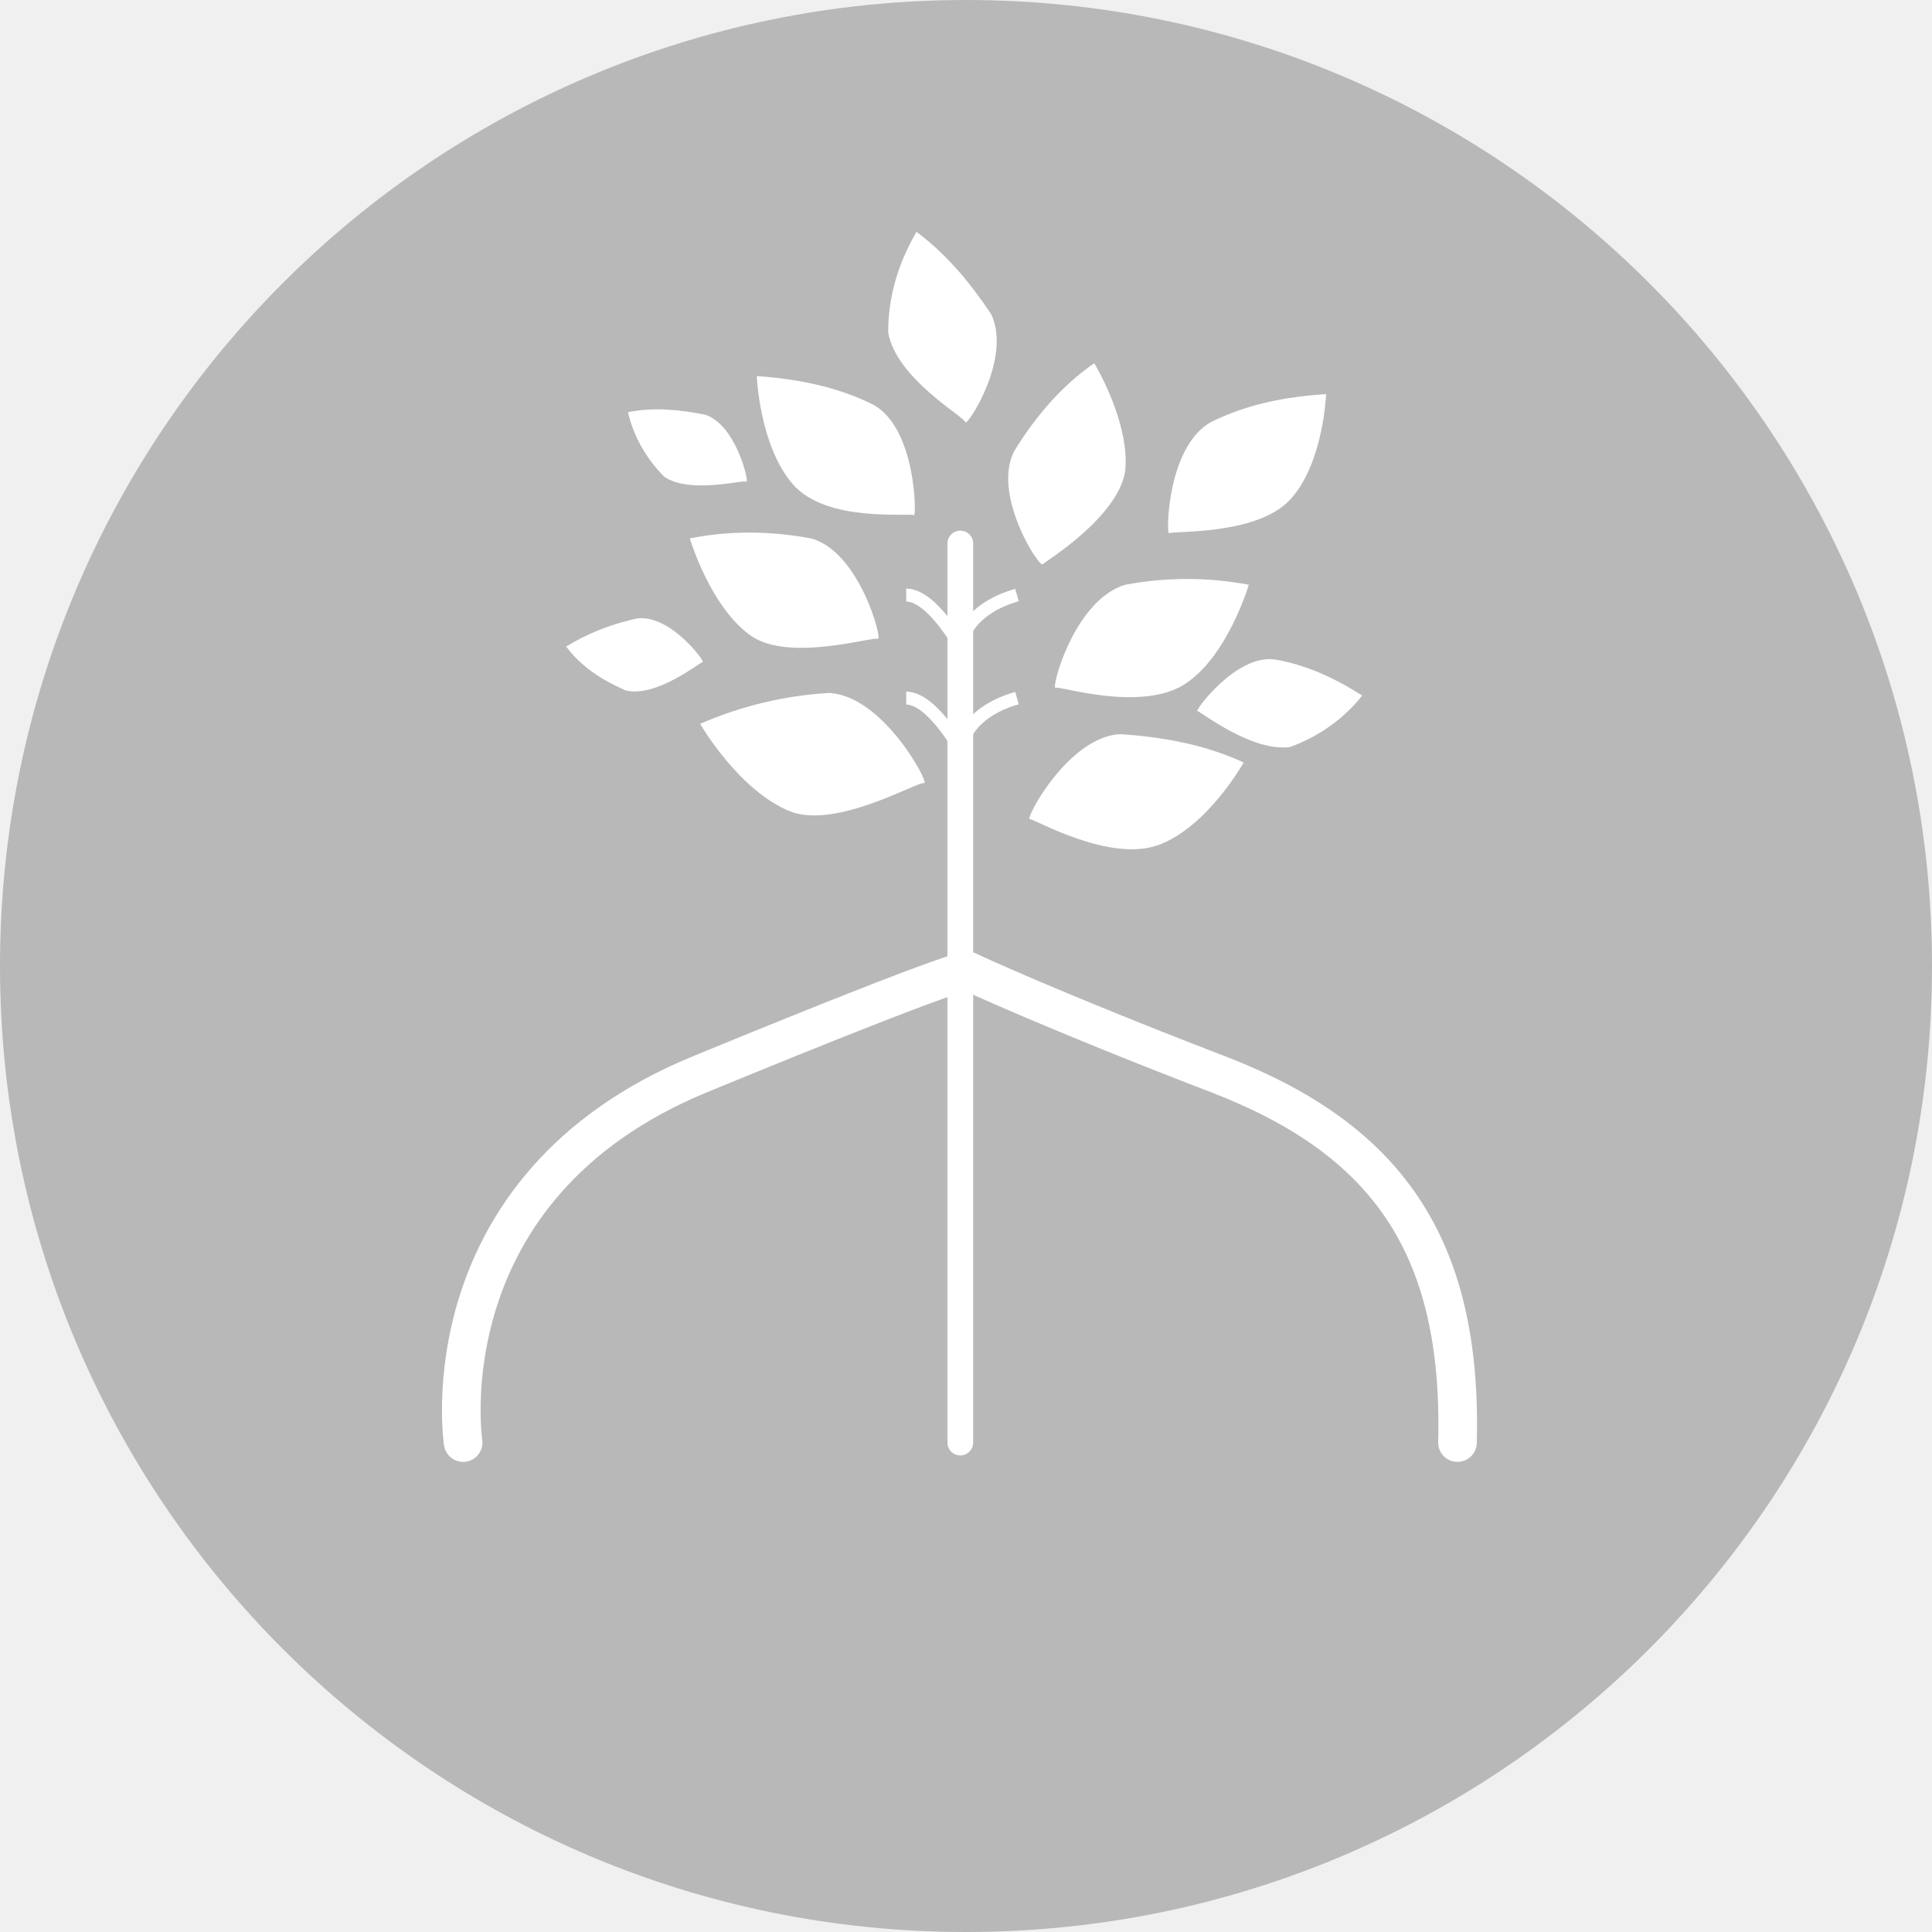
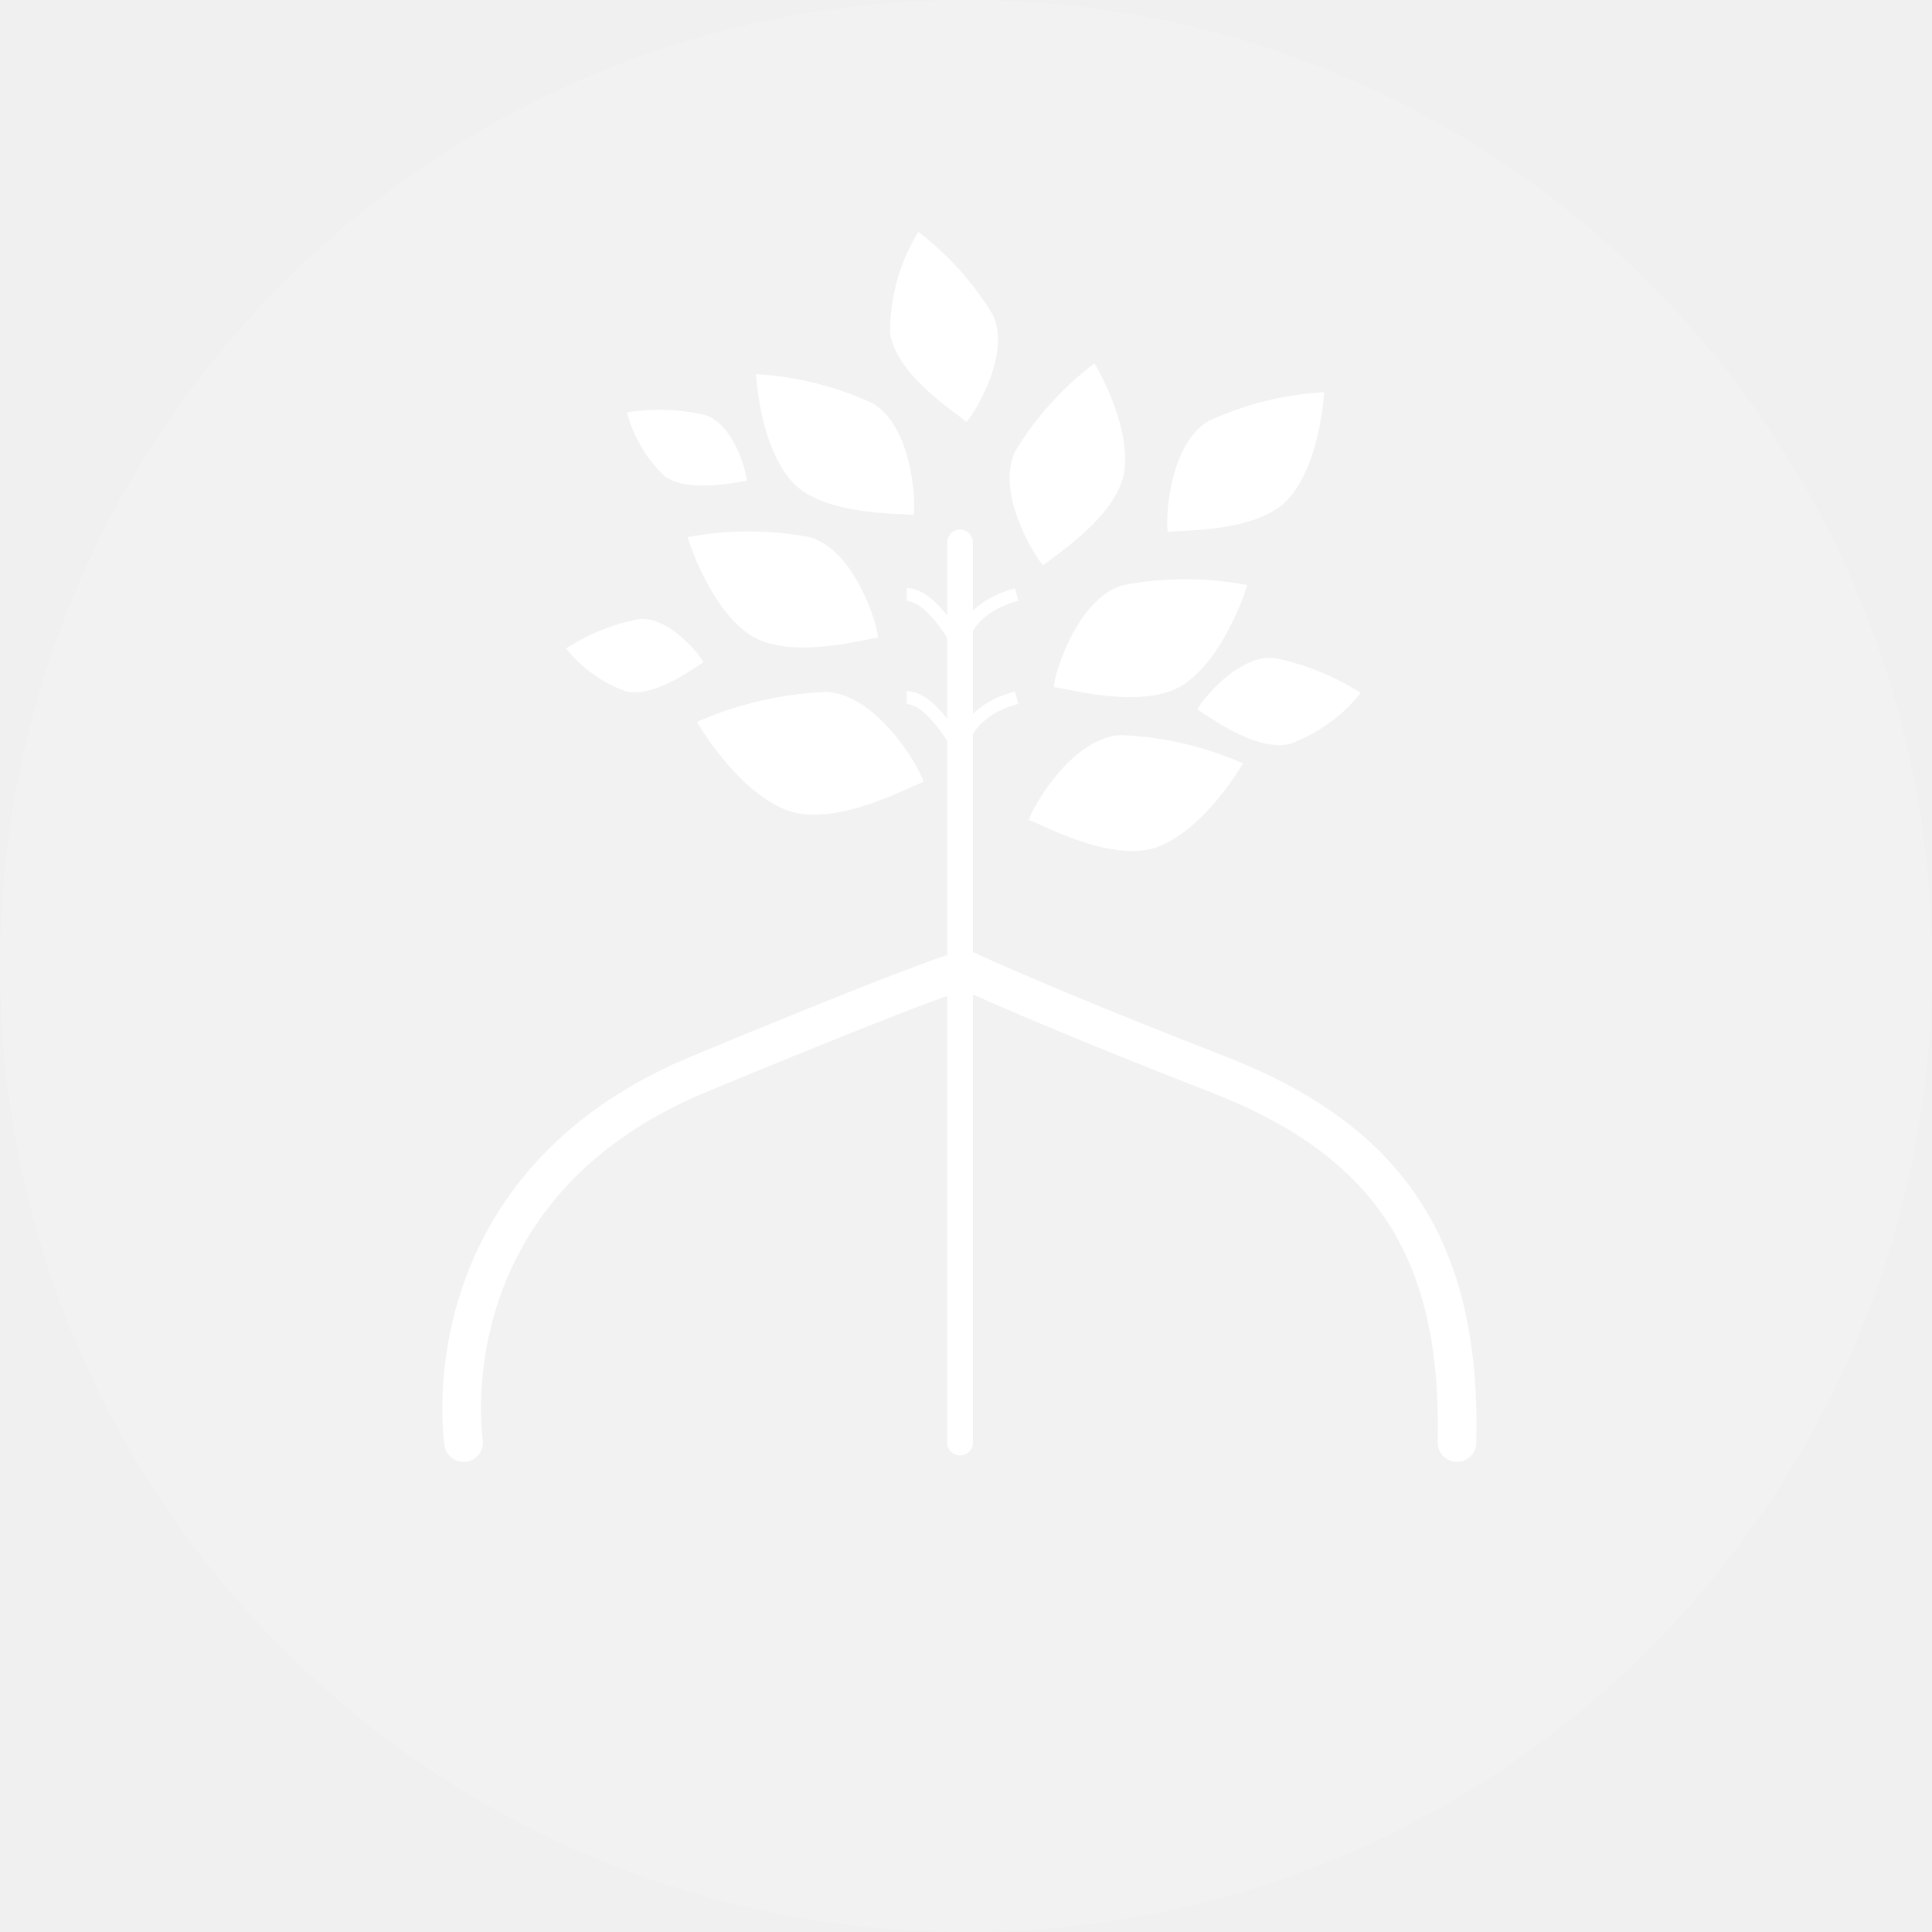
- <svg xmlns="http://www.w3.org/2000/svg" version="1.1" id="Layer_1" x="0px" y="0px" viewBox="0 0 75 75" style="enable-background:new 0 0 75 75;" xml:space="preserve">
-   <style type="text/css">
- 	.st0{fill:#B8B8B8;}
- 	.st1{fill:none;stroke:#FFFFFF;stroke-width:1.5;stroke-linecap:round;}
- 	.st2{fill:none;}
- 	.st3{fill:none;stroke:#FFFFFF;stroke-linecap:round;}
- 	.st4{fill:none;stroke:#FFFFFF;stroke-width:0.5;}
- 	.st5{fill:#FFFFFF;}
- </style>
+ <svg xmlns="http://www.w3.org/2000/svg" width="75" height="75" viewBox="0 0 75 75">
+   <defs>
+     <style>.a{fill:#F2F2F2;}.b,.c,.d,.e{fill:none;}.b,.d,.e{stroke:#fff;}.b,.d{stroke-linecap:round;}.b{stroke-width:1.5px;}.e{stroke-width:0.5px;}.f{fill:#fff;}</style>
+   </defs>
  <g transform="translate(-969 -4618)">
-     <circle class="st0" cx="1006.5" cy="4655.5" r="37.5" />
+     <circle class="a" cx="37.5" cy="37.5" r="37.5" transform="translate(969 4618)" />
    <g transform="translate(-3568.621 6633)">
-       <path class="st1" d="M4555.6-1959c0,0-1.5-9.9,9.2-14.3s10.4-4,10.4-4s3.2,1.5,9.7,4s9.5,6.6,9.3,14.3" />
-       <path class="st2" d="M4562.8-1959.7c-0.2-4.1,2.3-7.8,6.1-9.2c6.8-2.8,6-3.4,6-3.4c1.8,1.5,3.8,2.7,6,3.4c4.1,1.6,6.3,4.3,6.2,9.2    " />
-       <path class="st3" d="M4574.9-1959v-34.9" />
-       <path class="st4" d="M4577.1-1987.9c-2.1,0.6-2.2,2-2.2,2s-1.1-2-2.1-2" />
-       <path class="st4" d="M4577.1-1991.9c-2.1,0.6-2.2,2-2.2,2s-1.1-2-2.1-2" />
-       <path class="st5" d="M4583-1994.3c-0.1,0.1-0.1-3.3,1.6-4.3c1.4-0.7,2.9-1,4.5-1.1c0,0-0.1,2.7-1.4,4.1S4583.1-1994.4,4583-1994.3    z" />
-       <path class="st5" d="M4578.6-1988.3c-0.2,0.1,0.7-3.4,2.7-4c1.6-0.3,3.2-0.3,4.8,0c0,0-0.8,2.7-2.4,3.8    C4582-1987.3,4578.7-1988.4,4578.6-1988.3z" />
-       <path class="st5" d="M4577.6-1983.2c-0.2,0,1.5-3.2,3.5-3.3c1.6,0.1,3.3,0.4,4.8,1.1c0,0-1.4,2.5-3.3,3.2    S4577.8-1983.2,4577.6-1983.2z" />
-       <path class="st5" d="M4584.1-1987.4c-0.1,0,1.5-2.2,3-2c1.2,0.2,2.3,0.7,3.4,1.4c-0.7,0.9-1.7,1.6-2.8,2    C4586.2-1985.8,4584.2-1987.4,4584.1-1987.4z" />
-       <path class="st5" d="M4578.1-1993.1c-0.1,0.2-2-2.7-1.1-4.4c0.8-1.3,1.8-2.5,3.1-3.4c0,0,1.4,2.3,1.2,4.2    C4581-1994.9,4578.2-1993.2,4578.1-1993.1z" />
-       <path class="st5" d="M4575.1-1998.6c0.1,0.1,1.8-2.5,1-4.2c-0.8-1.2-1.7-2.3-2.9-3.2c-0.7,1.2-1.1,2.5-1.1,3.9    C4572.4-2000.3,4575.1-1998.8,4575.1-1998.6z" />
-       <path class="st5" d="M4573.1-1995c0.1,0.1,0.1-3.4-1.6-4.3c-1.4-0.7-3-1-4.5-1.1c0,0,0.1,2.7,1.4,4.2S4572.9-1995.1,4573.1-1995z" />
-       <path class="st5" d="M4571.7-1990.2c0.2,0.1-0.7-3.4-2.6-3.9c-1.6-0.3-3.2-0.3-4.7,0c0,0,0.8,2.7,2.4,3.8    C4568.3-1989.3,4571.5-1990.3,4571.7-1990.2z" />
-       <path class="st5" d="M4573.5-1984.6c0.2,0-1.6-3.4-3.7-3.5c-1.7,0.1-3.4,0.5-5,1.2c0,0,1.5,2.6,3.5,3.4    C4570.1-1982.8,4573.3-1984.7,4573.5-1984.6z" />
-       <path class="st5" d="M4564.9-1989.3c0.1,0-1.2-1.8-2.5-1.7c-1,0.2-2,0.6-2.8,1.1c0.6,0.8,1.4,1.3,2.3,1.7    C4563.1-1987.9,4564.8-1989.3,4564.9-1989.3z" />
-       <path class="st5" d="M4566.6-1996.3c0.1,0-0.4-2.2-1.6-2.6c-1-0.2-2-0.3-3-0.1c0.2,0.9,0.7,1.8,1.4,2.5    C4564.4-1995.8,4566.5-1996.4,4566.6-1996.3z" />
+       <path class="b" d="M4653.62-2366.99s-1.549-9.876,9.152-14.31,10.366-4.021,10.366-4.021,3.2,1.486,9.729,4.021,9.5,6.643,9.314,14.31" transform="translate(-98 407.99)" />
+       <path class="c" d="M4653.584-2373.522a9.271,9.271,0,0,1,6.091-9.185c6.756-2.8,6.034-3.446,6.034-3.446a19.2,19.2,0,0,0,6.026,3.446c4.124,1.6,6.311,4.344,6.193,9.185" transform="translate(-90.817 413.847)" />
+       <path class="d" d="M4730.688-2410.885v-34.938" transform="translate(-155.798 451.885)" />
+       <path class="e" d="M4726.681-2421.766c-2.066.551-2.2,2.029-2.2,2.029s-1.066-2.025-2.071-2.029" transform="translate(-149.592 433.848)" />
+       <path class="e" d="M4726.681-2421.766c-2.066.551-2.2,2.029-2.2,2.029s-1.066-2.025-2.071-2.029" transform="translate(-149.592 429.845)" />
+       <path class="f" d="M4763.6-2454.329c-.135.095-.131-3.347,1.561-4.313a12.271,12.271,0,0,1,4.479-1.116s-.129,2.719-1.371,4.125S4763.733-2454.422,4763.6-2454.329Z" transform="translate(-180.617 459.983)" />
+       <path class="f" d="M.054,5.666c-.14.1-.134-3.494,1.63-4.5A12.827,12.827,0,0,1,6.358,0S6.224,2.838,4.927,4.306.194,5.568.054,5.666Z" transform="translate(4579.872 -1993.825) rotate(14)" />
+       <path class="f" d="M.055,5.736c-.141.1-.136-3.537,1.65-4.558A12.985,12.985,0,0,1,6.436,0S6.3,2.873,4.988,4.359.2,5.637.055,5.736Z" transform="matrix(0.891, 0.454, -0.454, 0.891, 4580.138, -1988.287)" />
+       <path class="f" d="M.041,4.255c-.1.074-.1-2.623,1.224-3.381A9.633,9.633,0,0,1,4.774,0,6.242,6.242,0,0,1,3.7,3.233C2.726,4.335.146,4.181.041,4.255Z" transform="matrix(0.809, 0.588, -0.588, 0.809, 4586.581, -1990.906)" />
+       <path class="f" d="M.051,5.4C-.082,5.493-.077,2.07,1.6,1.109A12.222,12.222,0,0,1,6.058,0S5.93,2.7,4.695,4.1.184,5.305.051,5.4Z" transform="translate(4575.086 -1997.51) rotate(-34)" />
+       <path class="f" d="M.048,0C-.077-.086-.072,3.13,1.508,4.033A11.487,11.487,0,0,0,5.693,5.076,7.443,7.443,0,0,0,4.412,1.22C3.251-.094.173.09.048,0Z" transform="translate(4575.15 -1998.606) rotate(-146)" />
+       <path class="f" d="M4769.636-2454.285c.138.1.129-3.374-1.574-4.348a12.383,12.383,0,0,0-4.515-1.125s.131,2.741,1.383,4.159S4769.5-2454.379,4769.636-2454.285Z" transform="translate(-196.578 459.283)" />
+       <path class="f" d="M.053,0c-.138-.1-.132,3.441,1.605,4.435a12.636,12.636,0,0,0,4.6,1.147s-.132-2.8-1.409-4.241S.191.1.053,0Z" transform="translate(4571.735 -1990.245) rotate(166)" />
+       <path class="f" d="M.058,0C-.092-.1-.086,3.746,1.8,4.827A13.747,13.747,0,0,0,6.813,6.074S6.67,3.033,5.28,1.46.208.107.058,0Z" transform="matrix(-0.891, 0.454, -0.454, -0.891, 4573.504, -1984.656)" />
+       <path class="f" d="M.034,0C-.054-.061-.051,2.206,1.063,2.843a8.1,8.1,0,0,0,2.95.735A5.247,5.247,0,0,0,3.11.86C2.291-.066.122.063.034,0Z" transform="matrix(-0.809, 0.588, -0.588, -0.809, 4564.945, -1989.292)" />
+       <path class="f" d="M.034,0C-.054-.061-.051,2.206,1.063,2.843a8.1,8.1,0,0,0,2.95.735A5.247,5.247,0,0,0,3.11.86C2.291-.066.122.063.034,0Z" transform="matrix(-0.978, 0.208, -0.208, -0.978, 4566.63, -1996.33)" />
    </g>
  </g>
</svg>
